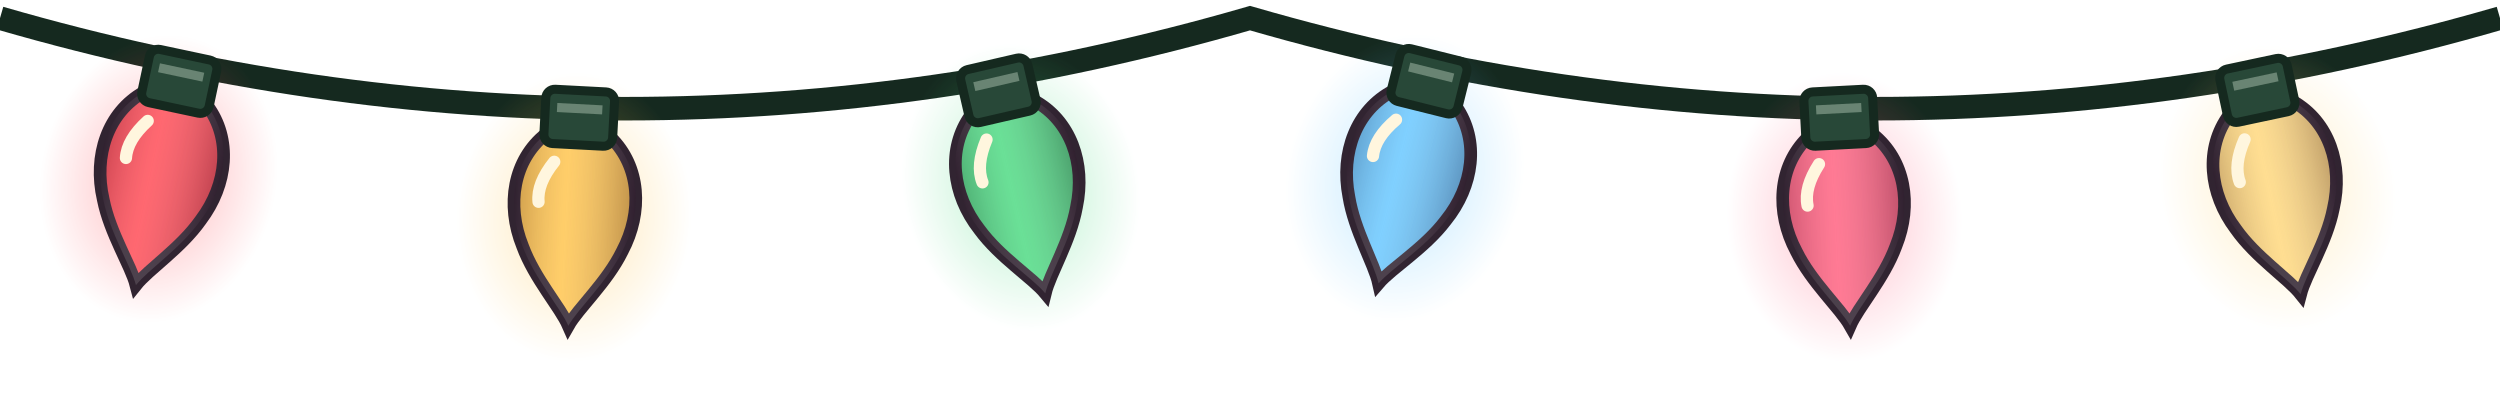
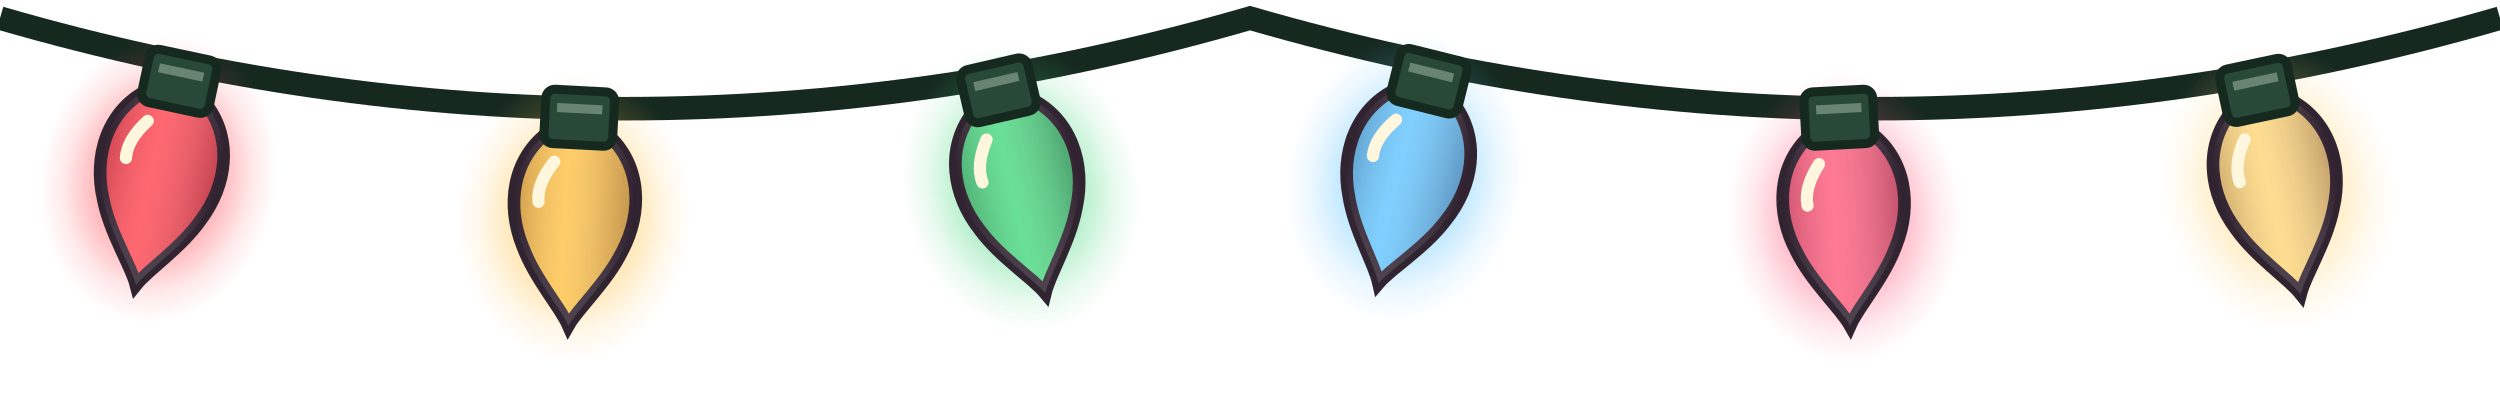
<svg xmlns="http://www.w3.org/2000/svg" width="276" height="46" viewBox="0 0 276 46">
  <defs>
    <linearGradient id="glass" x2="1" y2="0" gradientUnits="objectBoundingBox">
      <stop stop-color="#30182c" stop-opacity=".24" />
      <stop offset=".42" stop-color="white" stop-opacity=".13" />
      <stop offset="1" stop-color="#30182c" stop-opacity=".32" />
    </linearGradient>
    <radialGradient id="halo">
-       <stop stop-color="white" stop-opacity=".42" />
+       <stop stop-color="white" stop-opacity=".58" />
+       <stop offset=".48" stop-color="white" stop-opacity=".46" />
+       <stop offset=".79" stop-color="white" stop-opacity=".13" />
      <stop offset="1" stop-color="white" stop-opacity="0" />
    </radialGradient>
    <mask id="bloom">
      <ellipse cy="12" rx="13" ry="16" fill="url(#halo)" />
    </mask>
    <path id="glass-shape" d="M-3.6 3 C-7 6 -7.6 11 -5.5 15.5 C-4 19 -1 22 0 24 C1 22 4 19 5.5 15.5 C7.6 11 7 6 3.6 3Z" />
    <g id="bulb">
      <ellipse cy="12" rx="13" ry="16" fill="currentColor" mask="url(#bloom)" />
      <use href="#glass-shape" fill="currentColor" stroke="#312431" stroke-width="1.4" />
      <use href="#glass-shape" fill="url(#glass)" />
      <path d="M-2.5 6 Q-4.3 8.5 -4 10.5" fill="none" stroke="#fff6de" stroke-width="1.35" stroke-linecap="round" />
      <rect x="-3.8" y="-2" width="7.6" height="6" rx="1" fill="#284838" stroke="#15291f" />
      <path d="M-2.5 0H2.5" stroke="#698473" />
    </g>
  </defs>
  <path d="M0 2 Q69 22 138 2 Q207 22 276 2" fill="none" stroke="#15291f" stroke-width="2.6" />
  <use href="#bulb" transform="translate(20 8) rotate(12)" color="#ff515b" />
  <use href="#bulb" transform="translate(64 12) rotate(3)" color="#ffc653" />
  <use href="#bulb" transform="translate(110 9) rotate(-13)" color="#54db87" />
  <use href="#bulb" transform="translate(158 8) rotate(14)" color="#6dc9ff" />
  <use href="#bulb" transform="translate(203 12) rotate(-3)" color="#ff6684" />
  <use href="#bulb" transform="translate(249 9) rotate(-12)" color="#ffd981" />
</svg>
